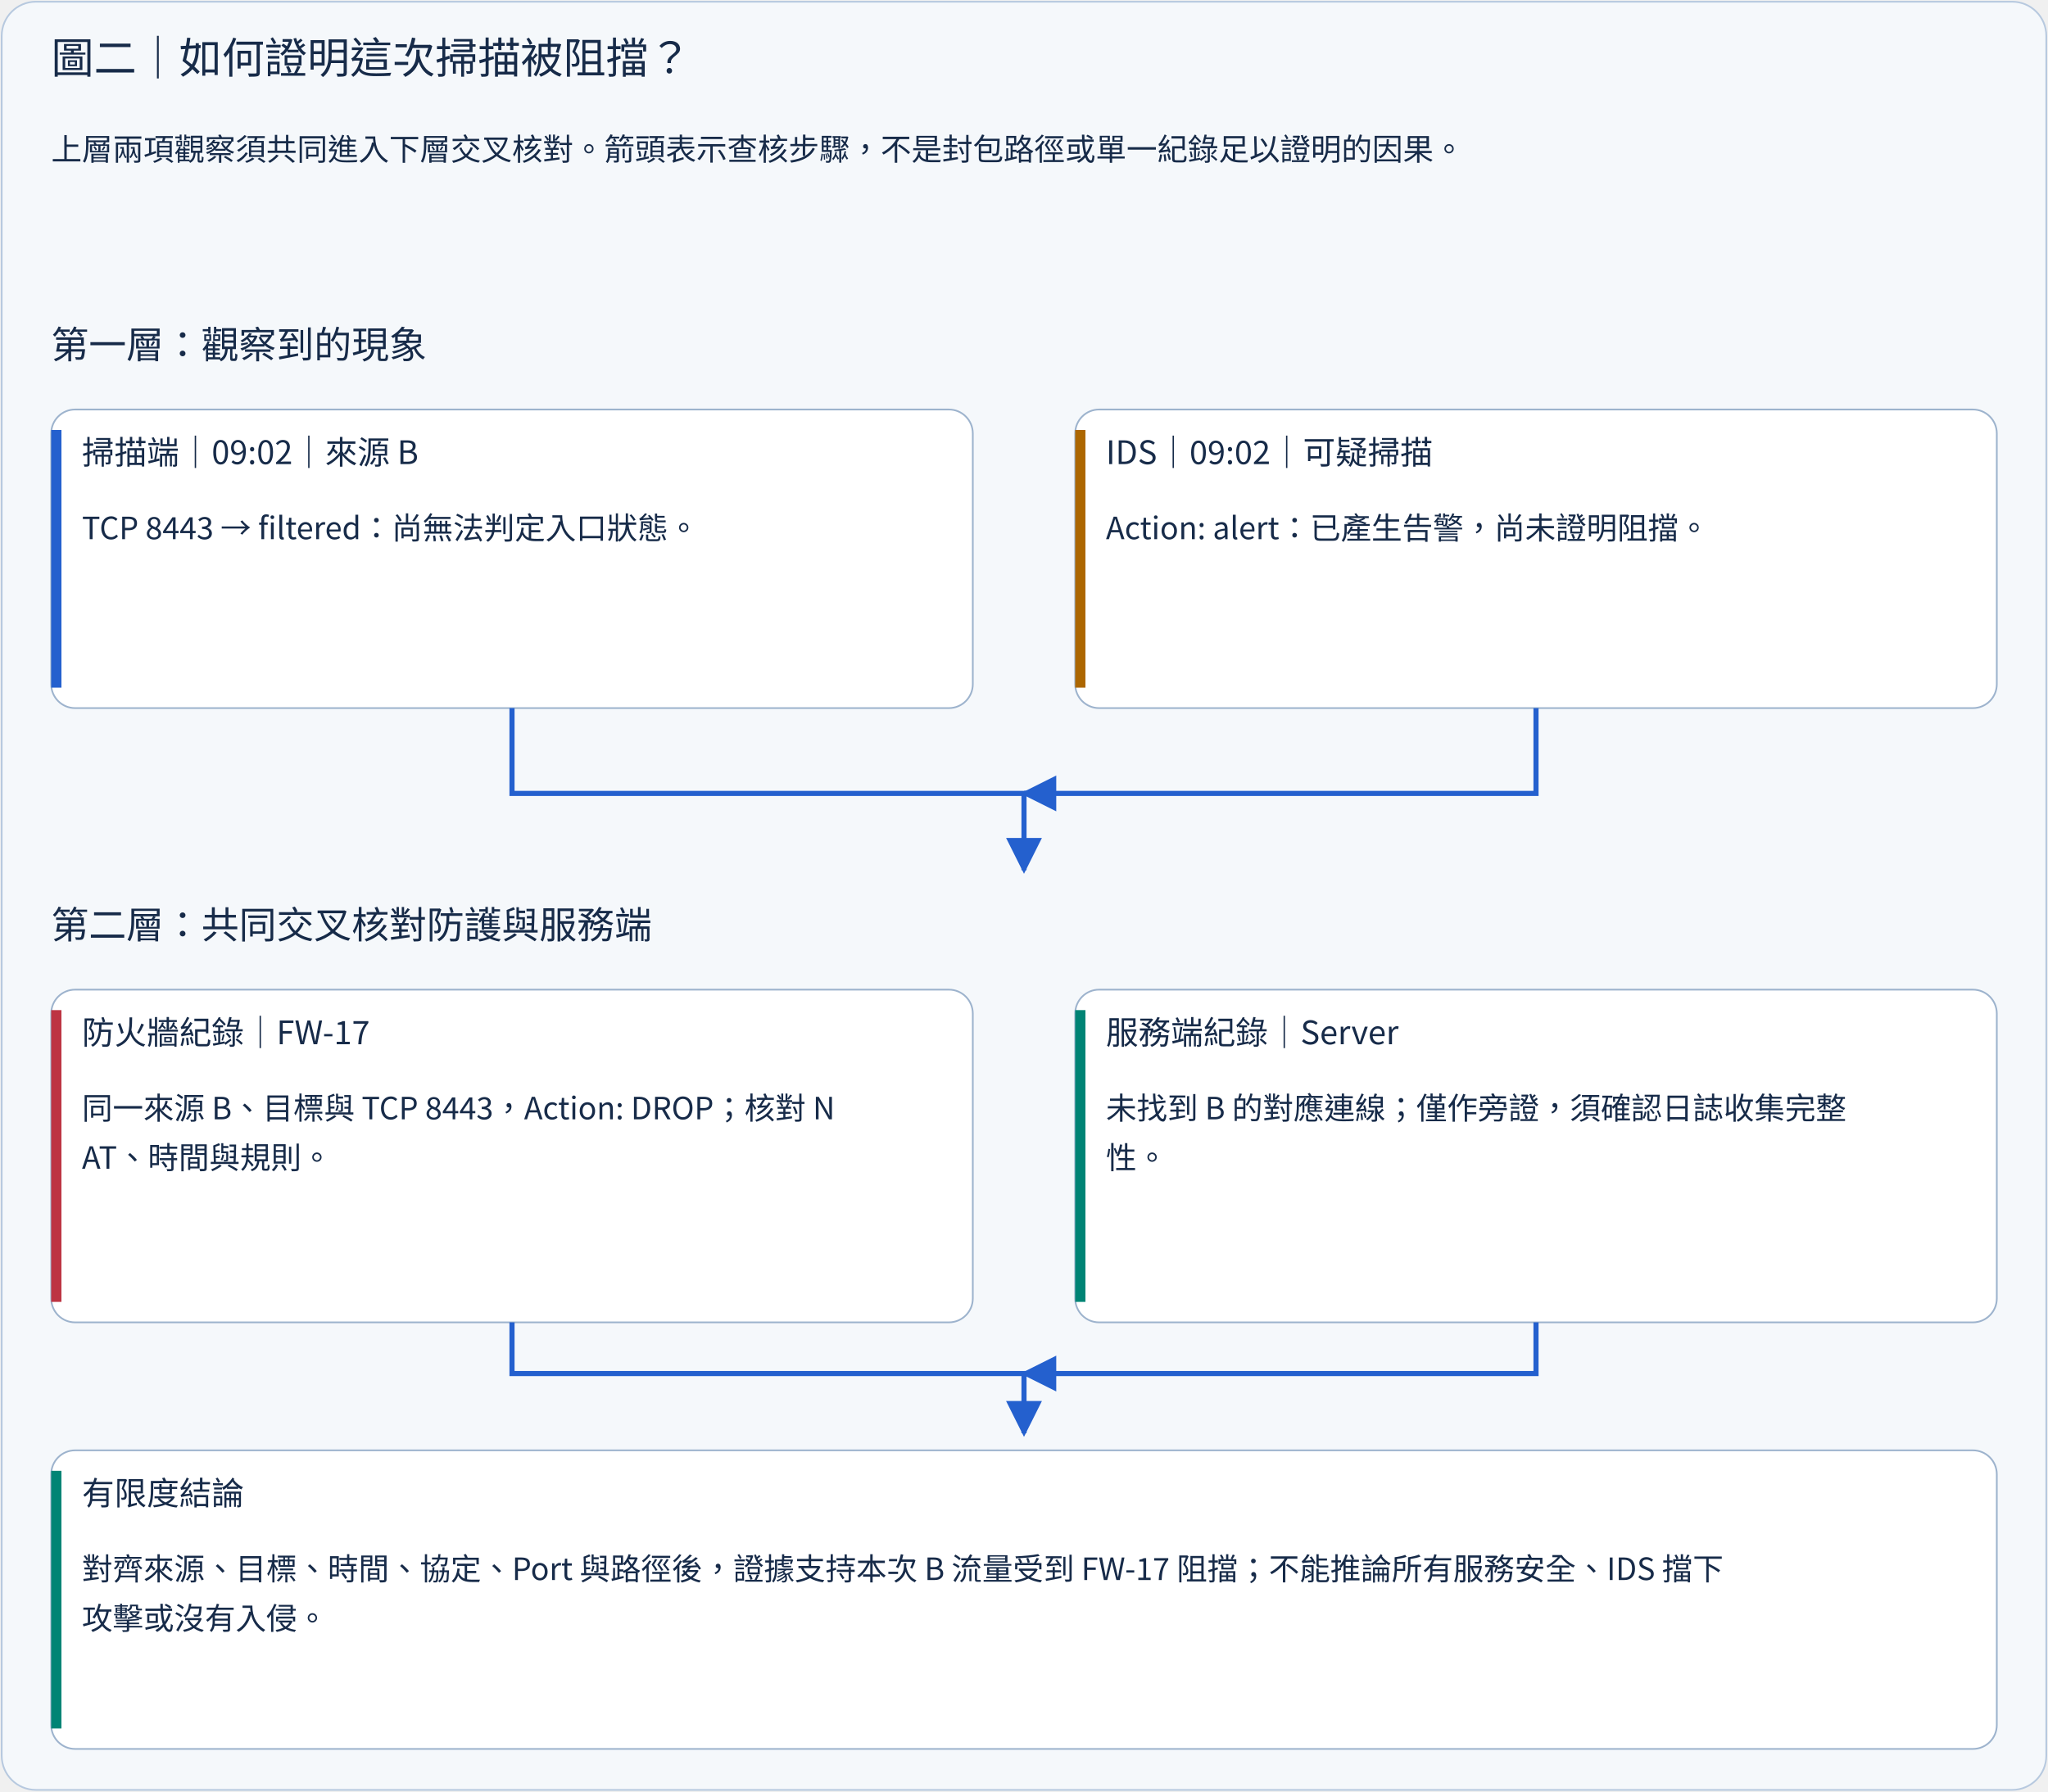
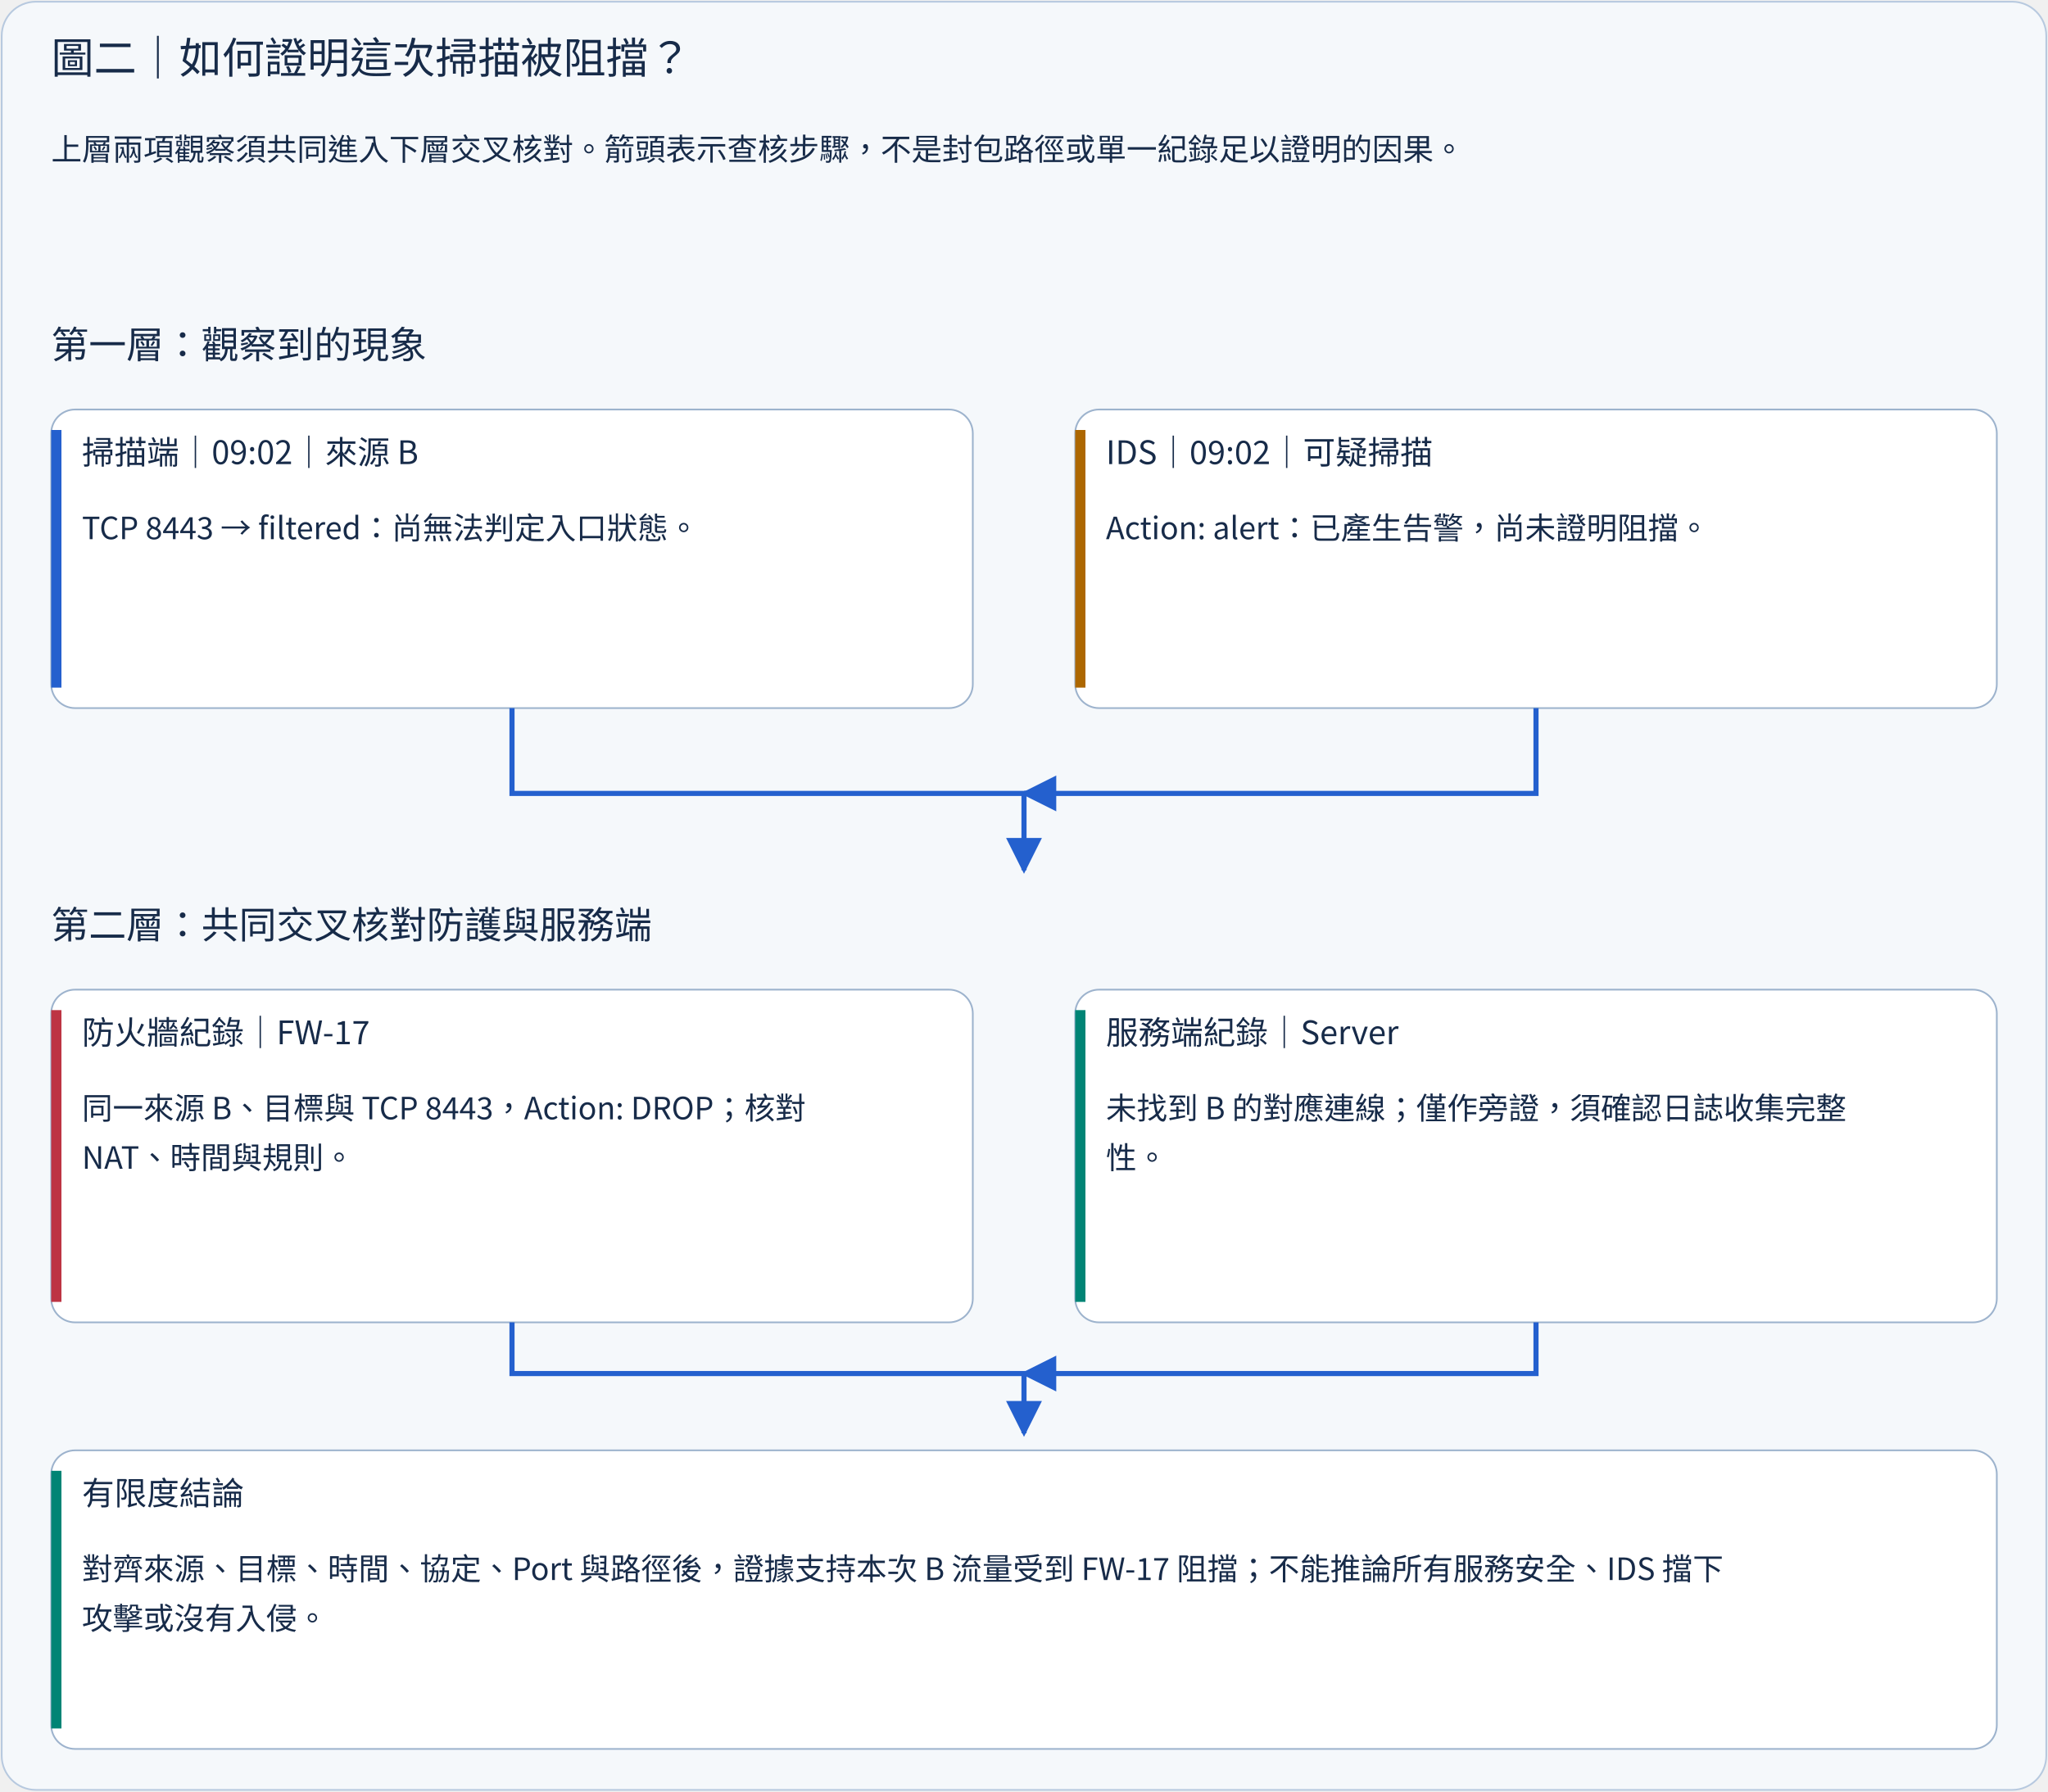
<svg xmlns="http://www.w3.org/2000/svg" viewBox="0 0 900 787.5" role="img" aria-labelledby="m0308-evidence-zh-title m0308-evidence-zh-desc" preserveAspectRatio="xMidYMid meet">
  <defs>
    <marker id="m0308-evidence-zh-arrow" viewBox="0 0 10 10" refX="9" refY="5" markerWidth="7" markerHeight="7" orient="auto">
      <path d="M0 0L10 5L0 10z" fill="#2460ce" />
    </marker>
    <marker id="m0308-evidence-zh-copy" viewBox="0 0 10 10" refX="9" refY="5" markerWidth="7" markerHeight="7" orient="auto">
      <path d="M0 0L10 5L0 10z" fill="#008475" />
    </marker>
  </defs>
  <g transform="scale(0.75)">
    <rect x="1" y="1" width="1198" height="1048" rx="20" fill="#f5f8fb" stroke="#b7c9df" />
    <text x="30" y="43" font-family="Noto Sans CJK TC,sans-serif" font-size="25" fill="#172b49">圖二｜如何證明這次掃描被阻擋？</text>
    <text x="30" y="94" font-family="Noto Sans CJK TC,sans-serif" font-size="18" fill="#172b49">上層兩項觀察須共同進入下層交叉核對。箭頭表示查核步驟，不是封包路徑或單一紀錄足以證明的因果。</text>
    <text x="30" y="210" font-family="Noto Sans CJK TC,sans-serif" font-size="22" fill="#172b49">第一層：觀察到的現象</text>
    <rect x="30" y="240" width="540" height="175" rx="14" fill="#ffffff" stroke="#9db3cd" />
    <path d="M33 252V403" stroke="#2460ce" stroke-width="6" />
    <text x="48" y="272" font-family="Noto Sans CJK TC,sans-serif" font-size="19" fill="#172b49">掃描端｜09:02｜來源 B</text>
    <text x="48" y="316" font-family="Noto Sans CJK TC,sans-serif" font-size="18" fill="#172b49">TCP 8443 → filtered：尚無法判定入口狀態。</text>
    <rect x="630" y="240" width="540" height="175" rx="14" fill="#ffffff" stroke="#9db3cd" />
    <path d="M633 252V403" stroke="#ad6700" stroke-width="6" />
    <text x="648" y="272" font-family="Noto Sans CJK TC,sans-serif" font-size="19" fill="#172b49">IDS｜09:02｜可疑掃描</text>
    <text x="648" y="316" font-family="Noto Sans CJK TC,sans-serif" font-size="18" fill="#172b49">Action: alert：已產生告警，尚未證明阻擋。</text>
    <path d="M300 415V465H600V510" fill="none" stroke="#2460ce" stroke-width="3" marker-end="url(#m0308-evidence-zh-arrow)" />
    <path d="M900 415V465H600" fill="none" stroke="#2460ce" stroke-width="3" marker-end="url(#m0308-evidence-zh-arrow)" />
    <text x="30" y="550" font-family="Noto Sans CJK TC,sans-serif" font-size="22" fill="#172b49">第二層：共同交叉核對防護與服務端</text>
    <rect x="30" y="580" width="540" height="195" rx="14" fill="#ffffff" stroke="#9db3cd" />
    <path d="M33 592V763" stroke="#bd3443" stroke-width="6" />
    <text x="48" y="612" font-family="Noto Sans CJK TC,sans-serif" font-size="19" fill="#172b49">防火牆紀錄｜FW-17</text>
-     <text x="48" y="656" font-family="Noto Sans CJK TC,sans-serif" font-size="18" fill="#172b49">同一來源 B、目標與 TCP 8443，Action: DROP；核對 N</text>
-     <text x="48" y="685" font-family="Noto Sans CJK TC,sans-serif" font-size="18" fill="#172b49">AT、時間與規則。</text>
+     <text x="48" y="656" font-family="Noto Sans CJK TC,sans-serif" font-size="18" fill="#172b49">同一來源 B、目標與 TCP 8443，Action: DROP；核對 </text>
+     <text x="48" y="685" font-family="Noto Sans CJK TC,sans-serif" font-size="18" fill="#172b49">NAT、時間與規則。</text>
    <rect x="630" y="580" width="540" height="195" rx="14" fill="#ffffff" stroke="#9db3cd" />
    <path d="M633 592V763" stroke="#008475" stroke-width="6" />
    <text x="648" y="612" font-family="Noto Sans CJK TC,sans-serif" font-size="19" fill="#172b49">服務端紀錄｜Server</text>
    <text x="648" y="656" font-family="Noto Sans CJK TC,sans-serif" font-size="18" fill="#172b49">未找到 B 的對應連線；僅作旁證，須確認日誌收集完整</text>
    <text x="648" y="685" font-family="Noto Sans CJK TC,sans-serif" font-size="18" fill="#172b49">性。</text>
    <path d="M300 775V805H600V840" fill="none" stroke="#2460ce" stroke-width="3" marker-end="url(#m0308-evidence-zh-arrow)" />
    <path d="M900 775V805H600" fill="none" stroke="#2460ce" stroke-width="3" marker-end="url(#m0308-evidence-zh-arrow)" />
    <rect x="30" y="850" width="1140" height="175" rx="14" fill="#ffffff" stroke="#9db3cd" />
    <path d="M33 862V1013" stroke="#008475" stroke-width="6" />
    <text x="48" y="882" font-family="Noto Sans CJK TC,sans-serif" font-size="19" fill="#172b49">有限度結論</text>
    <text x="48" y="926" font-family="Noto Sans CJK TC,sans-serif" font-size="18" fill="#172b49">對齊來源、目標、時間、協定、Port 與路徑後，證據支持本次 B 流量受到 FW-17 阻擋；不能推論所有服務安全、IDS 擋下</text>
    <text x="48" y="955" font-family="Noto Sans CJK TC,sans-serif" font-size="18" fill="#172b49">攻擊或沒有入侵。</text>
  </g>
</svg>
